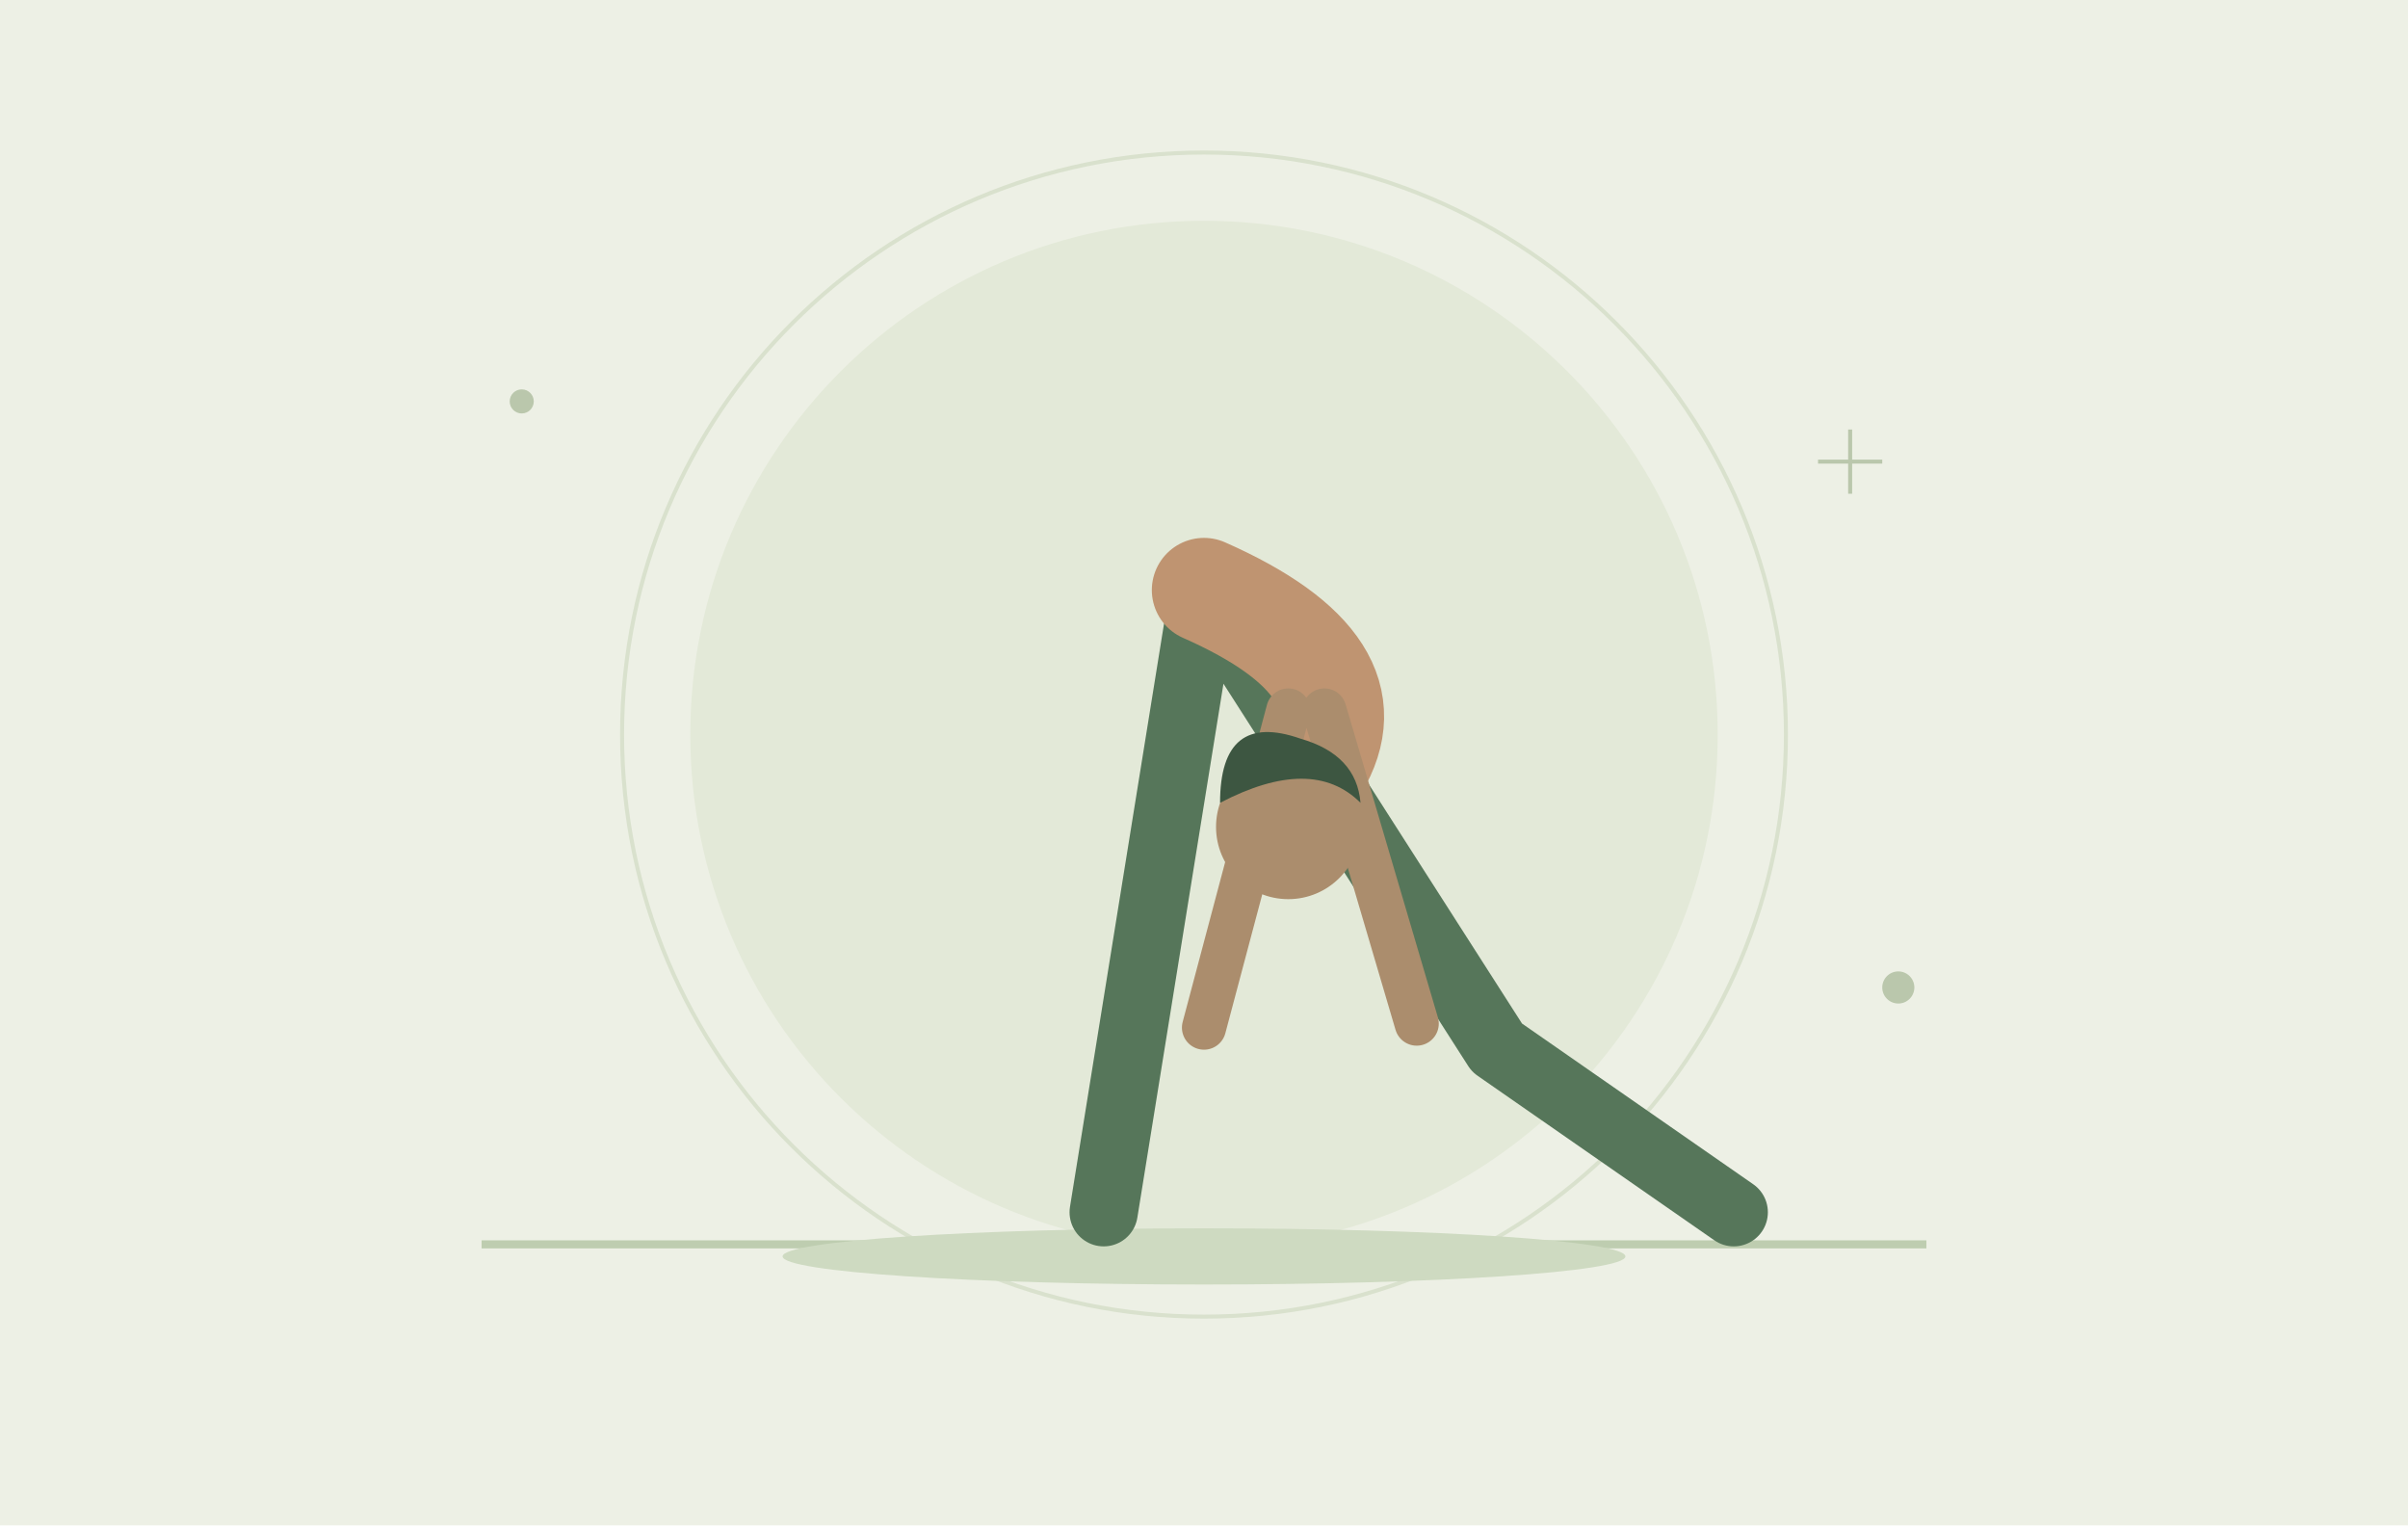
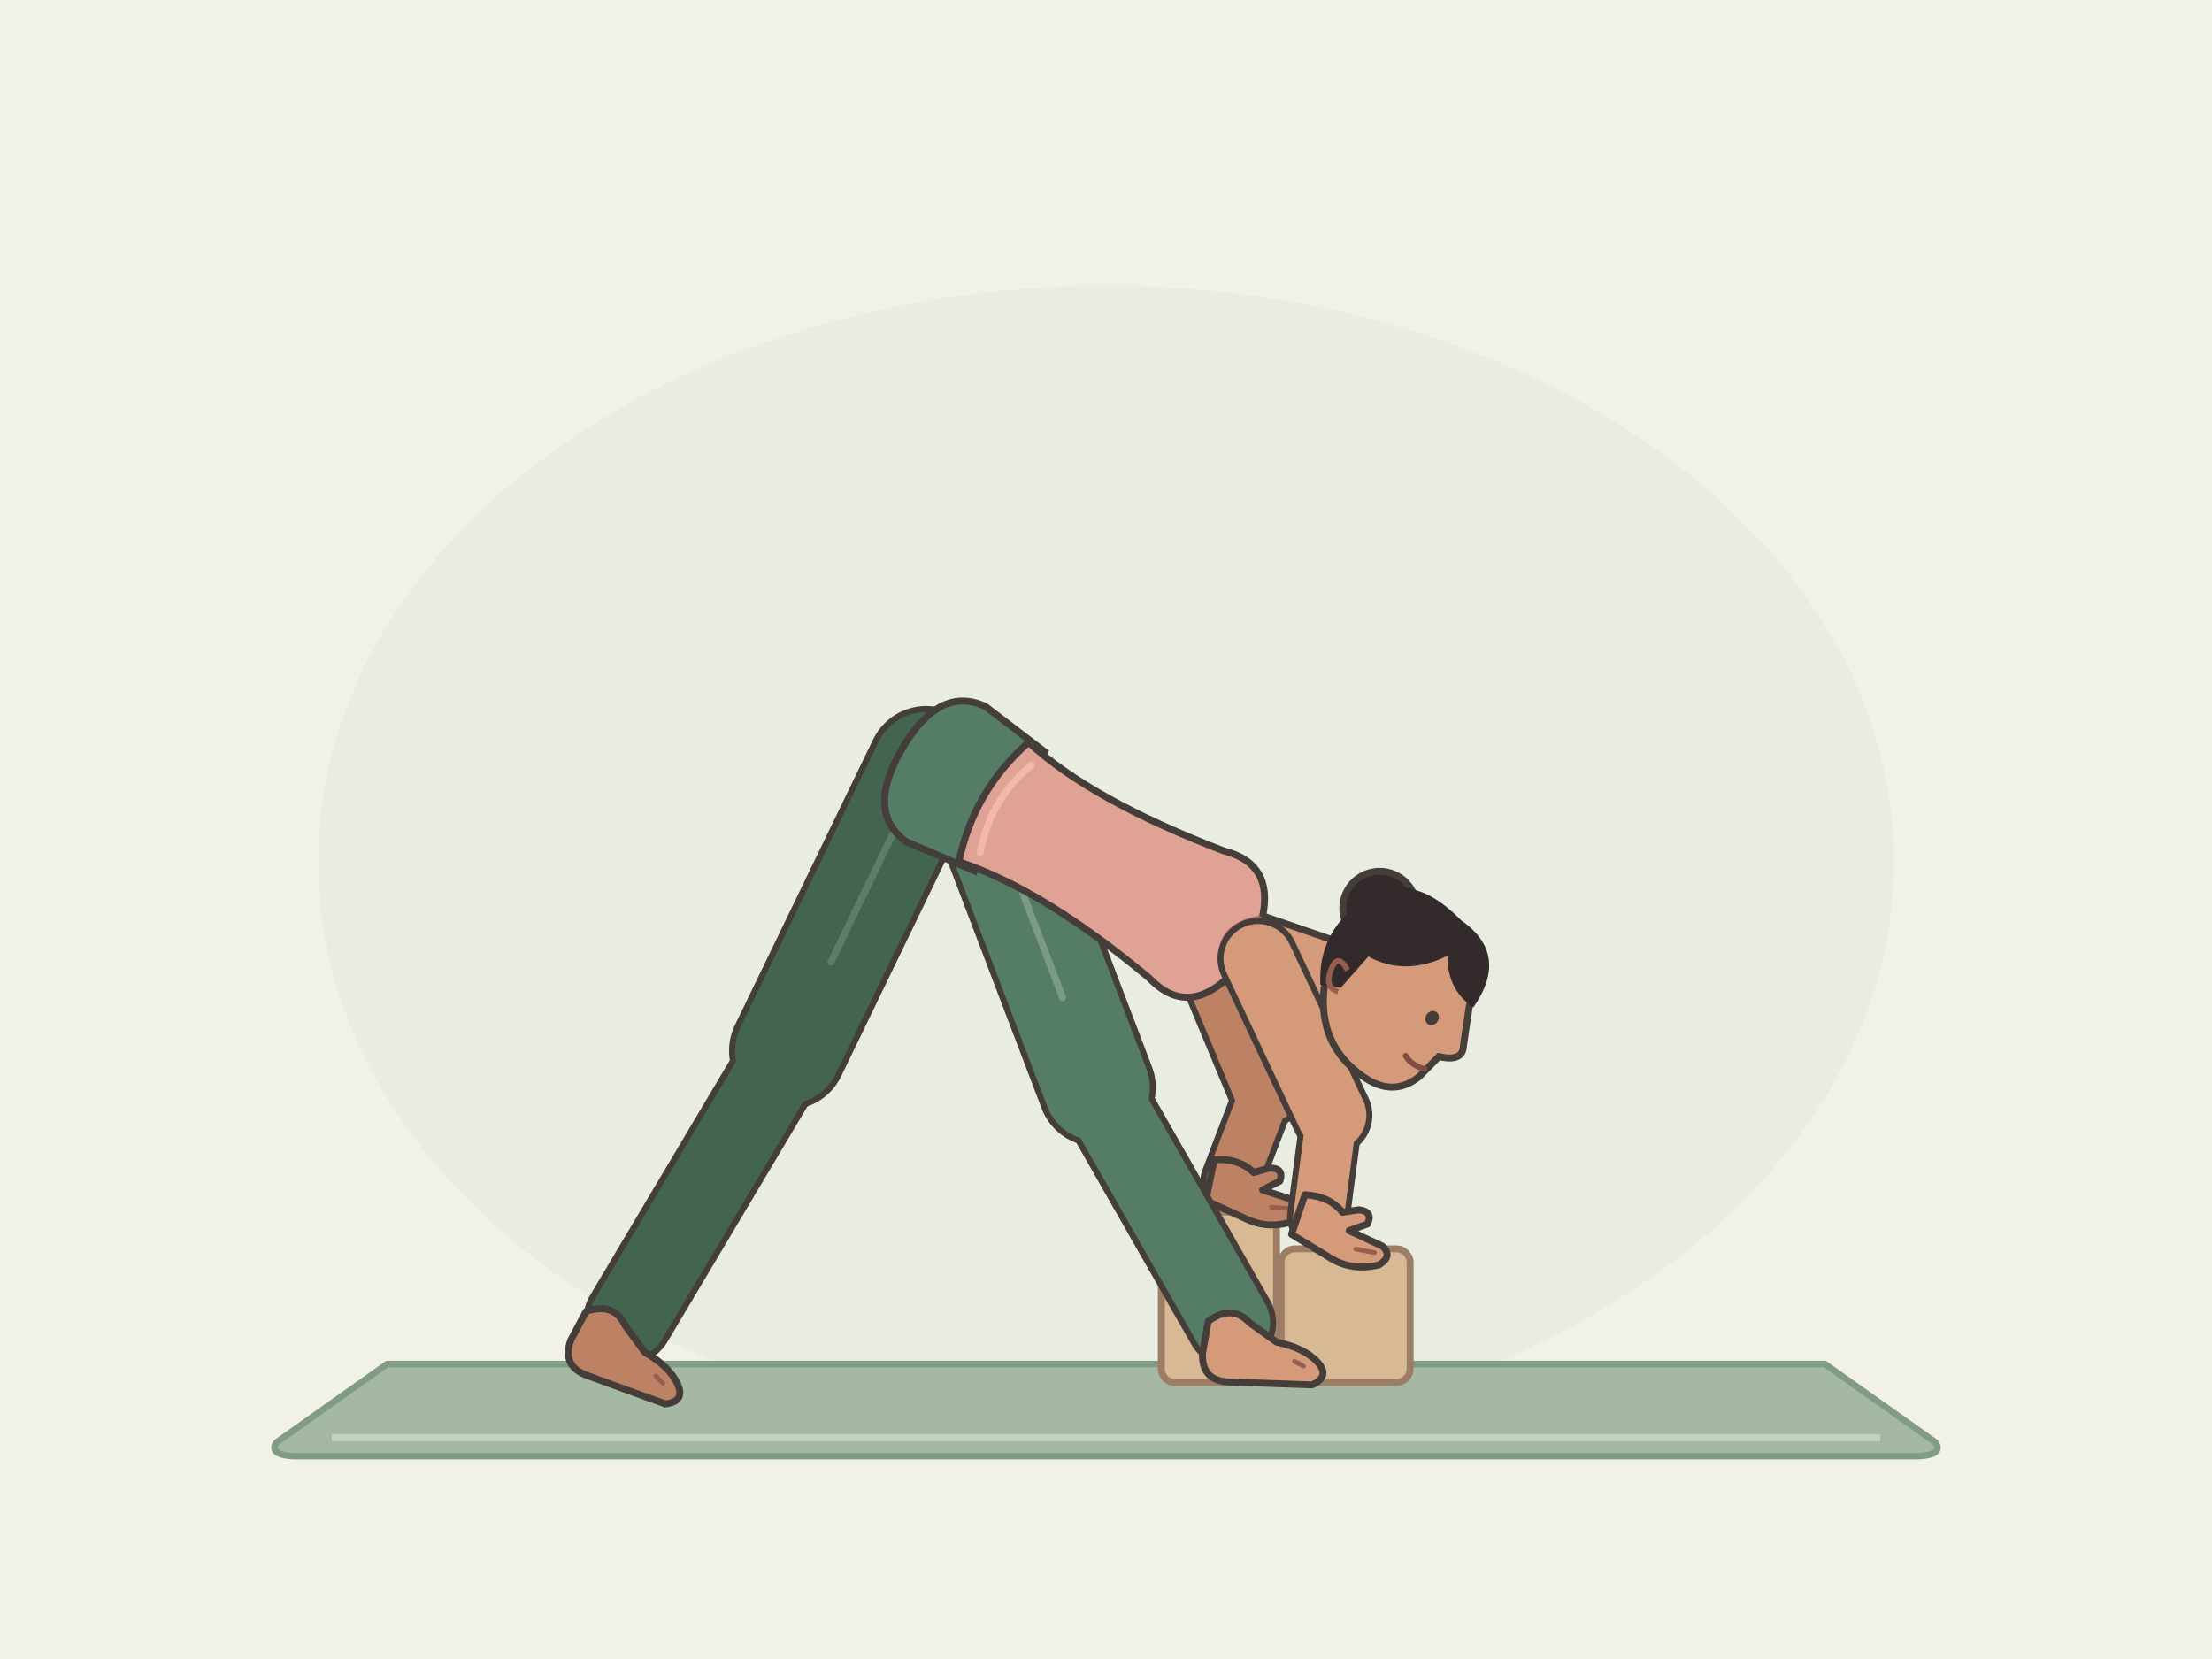
- <svg xmlns="http://www.w3.org/2000/svg" width="600" height="380" viewBox="0 0 600 380" role="img">
-   <rect width="600" height="380" fill="#edf0e5" />
-   <circle cx="300" cy="183" r="128" fill="#e3e9d8" />
-   <circle cx="300" cy="183" r="145" fill="none" stroke="#d9e1cd" />
-   <path d="M120 310h360" stroke="#becdb0" stroke-width="2" />
-   <ellipse cx="300" cy="313" rx="105" ry="7" fill="#cedac1" />
-   <g fill="none" stroke-linecap="round" stroke-linejoin="round">
-     <path d="M300 147L275 302M300 147L373 261L432 302" stroke="#56765a" stroke-width="17" />
-     <path d="M300 147Q343 166 328 191" stroke="#bf9471" stroke-width="26" />
-     <path d="M321 177L300 256M330 177L353 255" stroke="#ab8d6d" stroke-width="11" />
-   </g>
-   <circle cx="321" cy="206" r="18" fill="#ab8d6d" />
-   <path d="M304 200q0-23 20-16 14 4 15 16-12-12-35 0" fill="#3d5641" />
-   <g fill="#98ac86" opacity=".6">
-     <circle cx="130" cy="100" r="3" />
-     <circle cx="473" cy="246" r="4" />
-     <path d="M453 115h16m-8-8v16" stroke="#98ac86" stroke-width="1" />
+ <svg xmlns="http://www.w3.org/2000/svg" width="480" height="360" viewBox="0 0 480 360" role="img">
+   <rect width="480" height="360" fill="#f1f1e8" />
+   <ellipse cx="240" cy="187" rx="171" ry="125" fill="#e9ede1" />
+   <g>
+     <path d="M84 296H396L420 313Q422 316 415 316H65Q58 316 60 313Z" fill="#a4b8a4" stroke="#819b84" stroke-width="1.4" />
+     <path d="M72 312h336" fill="none" stroke="#c6d2be" stroke-width="1.5" />
+     <rect x="252" y="263" width="25" height="37" rx="3" fill="#d8b995" stroke="#9d7e64" stroke-width="1.5" />
+     <rect x="278" y="271" width="28" height="29" rx="3" fill="#d8b995" stroke="#9d7e64" stroke-width="1.5" />
+     <path d="M201 166L171 228" fill="none" stroke="#443d39" stroke-width="25.6" stroke-linecap="round" stroke-linejoin="round" />
+     <path d="M171 228L136.4 286.2" fill="none" stroke="#443d39" stroke-width="19.6" stroke-linecap="round" stroke-linejoin="round" />
+     <path d="M201 166L171 228" fill="none" stroke="#426451" stroke-width="23" stroke-linecap="round" stroke-linejoin="round" />
+     <path d="M171 228L136.4 286.2" fill="none" stroke="#426451" stroke-width="17" stroke-linecap="round" stroke-linejoin="round" />
+     <path d="M194.4 179.6L180.3 208.8" fill="none" stroke="#607c69" stroke-width="1.5" stroke-linecap="round" stroke-linejoin="round" />
+     <g transform="translate(133 292) rotate(20)">
+       <path d="M-8-5Q-3-9 1-5L7-1Q13 0 16 3Q19 6 15 8L-3 8Q-9 8-9 2Z" fill="#bd8164" stroke="#443d39" stroke-width="1.5" stroke-linejoin="round" />
+       <path d="M11 3l2 1" fill="none" stroke="#965e4e" stroke-width="1" stroke-linecap="round" stroke-linejoin="round" />
+     </g>
+     <path d="M260 200L275 236" fill="none" stroke="#443d39" stroke-width="17.6" stroke-linecap="round" stroke-linejoin="round" />
+     <path d="M275 236L267.3 256.2" fill="none" stroke="#443d39" stroke-width="13.6" stroke-linecap="round" stroke-linejoin="round" />
+     <path d="M260 200L275 236" fill="none" stroke="#bd8164" stroke-width="15" stroke-linecap="round" stroke-linejoin="round" />
+     <path d="M275 236L267.3 256.2" fill="none" stroke="#bd8164" stroke-width="11" stroke-linecap="round" stroke-linejoin="round" />
+     <g transform="translate(267 257) rotate(18)">
+       <path d="M-5-4Q0-6 4-4L7-6Q10-7 10-4L7-1L15-1Q18 0 16 3Q11 7 5 6L-4 5Z" fill="#bd8164" stroke="#443d39" stroke-width="1.5" stroke-linejoin="round" />
+       <path d="M10 2l4-1" fill="none" stroke="#965e4e" stroke-width="1" stroke-linecap="round" stroke-linejoin="round" />
+     </g>
+     <path d="M214 173L238 236" fill="none" stroke="#443d39" stroke-width="25.6" stroke-linecap="round" stroke-linejoin="round" />
+     <path d="M238 236L267.1 287" fill="none" stroke="#443d39" stroke-width="19.6" stroke-linecap="round" stroke-linejoin="round" />
+     <path d="M214 173L238 236" fill="none" stroke="#557c66" stroke-width="23" stroke-linecap="round" stroke-linejoin="round" />
+     <path d="M238 236L267.1 287" fill="none" stroke="#557c66" stroke-width="17" stroke-linecap="round" stroke-linejoin="round" />
+     <path d="M219.3 186.9L230.6 216.5" fill="none" stroke="#7d9a83" stroke-width="1.5" stroke-linecap="round" stroke-linejoin="round" />
+     <g transform="translate(270 292) rotate(2)">
+       <path d="M-8-5Q-3-9 1-5L7-1Q13 0 16 3Q19 6 15 8L-3 8Q-9 8-9 2Z" fill="#d49a79" stroke="#443d39" stroke-width="1.5" stroke-linejoin="round" />
+       <path d="M11 3l2 1" fill="none" stroke="#965e4e" stroke-width="1" stroke-linecap="round" stroke-linejoin="round" />
+     </g>
+     <path d="M267 204L296.4 214.1" fill="none" stroke="#443d39" stroke-width="16" stroke-linecap="round" stroke-linejoin="round" />
+     <path d="M267 204L296.4 214.1" fill="none" stroke="#d49a79" stroke-width="13" stroke-linecap="round" stroke-linejoin="round" />
+     <g transform="translate(207 169) rotate(120.26)">
+       <path d="M-17 2Q-16 13 0 13Q16 13 17 2L15 -14H-15Z" fill="#557c66" stroke="#443d39" stroke-width="1.5" />
+       <path d="M-15 -10Q-11 -28 -16 -58.462Q-20 -72.462 0 -74.462Q20 -72.462 16 -58.462Q11 -29 15 -10Q0 -5 -15 -10Z" fill="#dfa294" stroke="#443d39" stroke-width="1.5" />
+       <path d="M-7 -72.462Q0 -64.462 7 -72.462" fill="none" stroke="#a9655c" stroke-width="1.5" stroke-linecap="round" stroke-linejoin="round" />
+       <path d="M-11 -13Q0 -9 11 -13" fill="none" stroke="#f0b9aa" stroke-width="1.5" stroke-linecap="round" stroke-linejoin="round" />
+     </g>
+     <path d="M273 208L289 242" fill="none" stroke="#443d39" stroke-width="17.6" stroke-linecap="round" stroke-linejoin="round" />
+     <path d="M289 242L286.1 264.1" fill="none" stroke="#443d39" stroke-width="13.6" stroke-linecap="round" stroke-linejoin="round" />
+     <path d="M273 208L289 242" fill="none" stroke="#d49a79" stroke-width="15" stroke-linecap="round" stroke-linejoin="round" />
+     <path d="M289 242L286.1 264.1" fill="none" stroke="#d49a79" stroke-width="11" stroke-linecap="round" stroke-linejoin="round" />
+     <g transform="translate(286 265) rotate(25)">
+       <path d="M-5-4Q0-6 4-4L7-6Q10-7 10-4L7-1L15-1Q18 0 16 3Q11 7 5 6L-4 5Z" fill="#d49a79" stroke="#443d39" stroke-width="1.5" stroke-linejoin="round" />
+       <path d="M10 2l4-1" fill="none" stroke="#965e4e" stroke-width="1" stroke-linecap="round" stroke-linejoin="round" />
+     </g>
+     <g transform="translate(302 216) rotate(35) scale(1 1)">
+       <circle cx="-13" cy="-14" r="8" fill="#332a2b" stroke="#443d39" stroke-width="1.5" />
+       <path d="M-15-7Q-14-22 1-21Q14-22 15-8L19 0Q21 3 16 5L15 11Q13 18 5 18Q-7 18-13 7Z" fill="#d49a79" stroke="#443d39" stroke-width="1.5" />
+       <path d="M-14 7Q-21-2-17-13Q-13-25 3-22Q16-22 16-8Q9-8 5-14Q0-5-9-4L-10 5Z" fill="#332a2b" />
+       <ellipse cx="10" cy="-1" rx="1.4" ry="1.6" fill="#443d39" />
+       <path d="M-11 1q-4-2-3 2t4 3" fill="none" stroke="#965e4e" stroke-width="1.2" />
+       <path d="M10 9q2 1 5 0" fill="none" stroke="#804d42" stroke-width="1.25" stroke-linecap="round" stroke-linejoin="round" />
+     </g>
  </g>
</svg>
